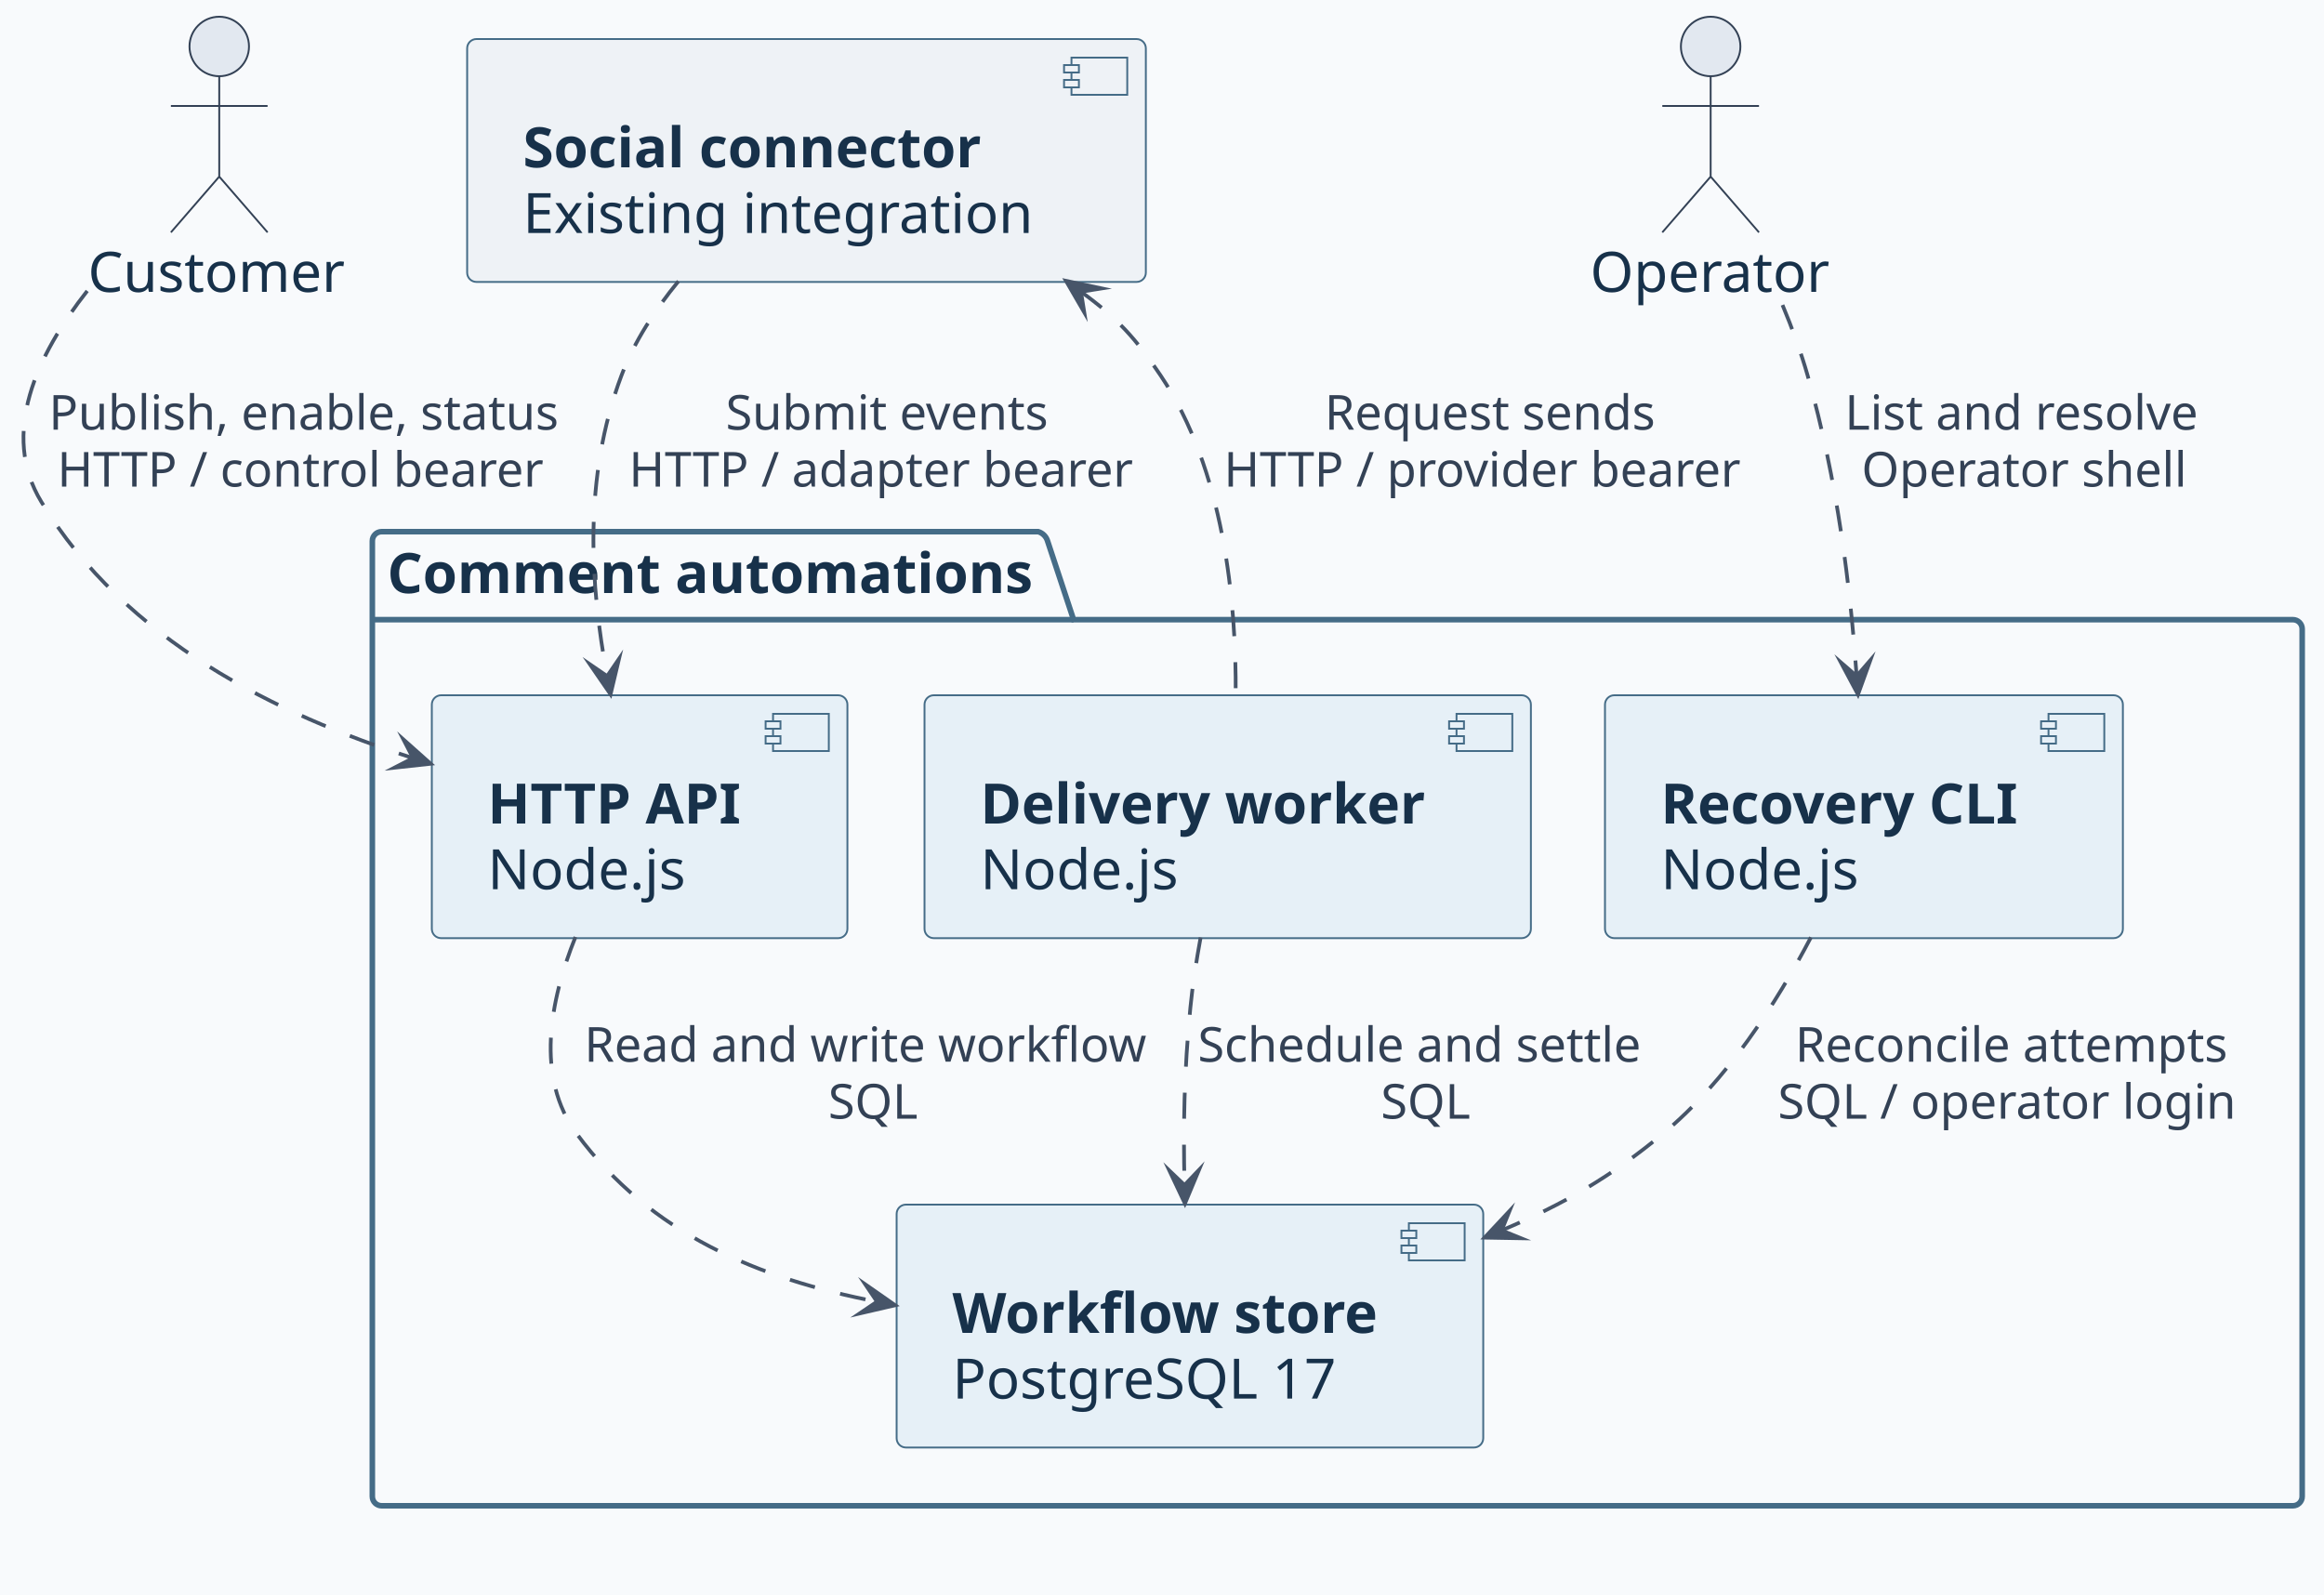
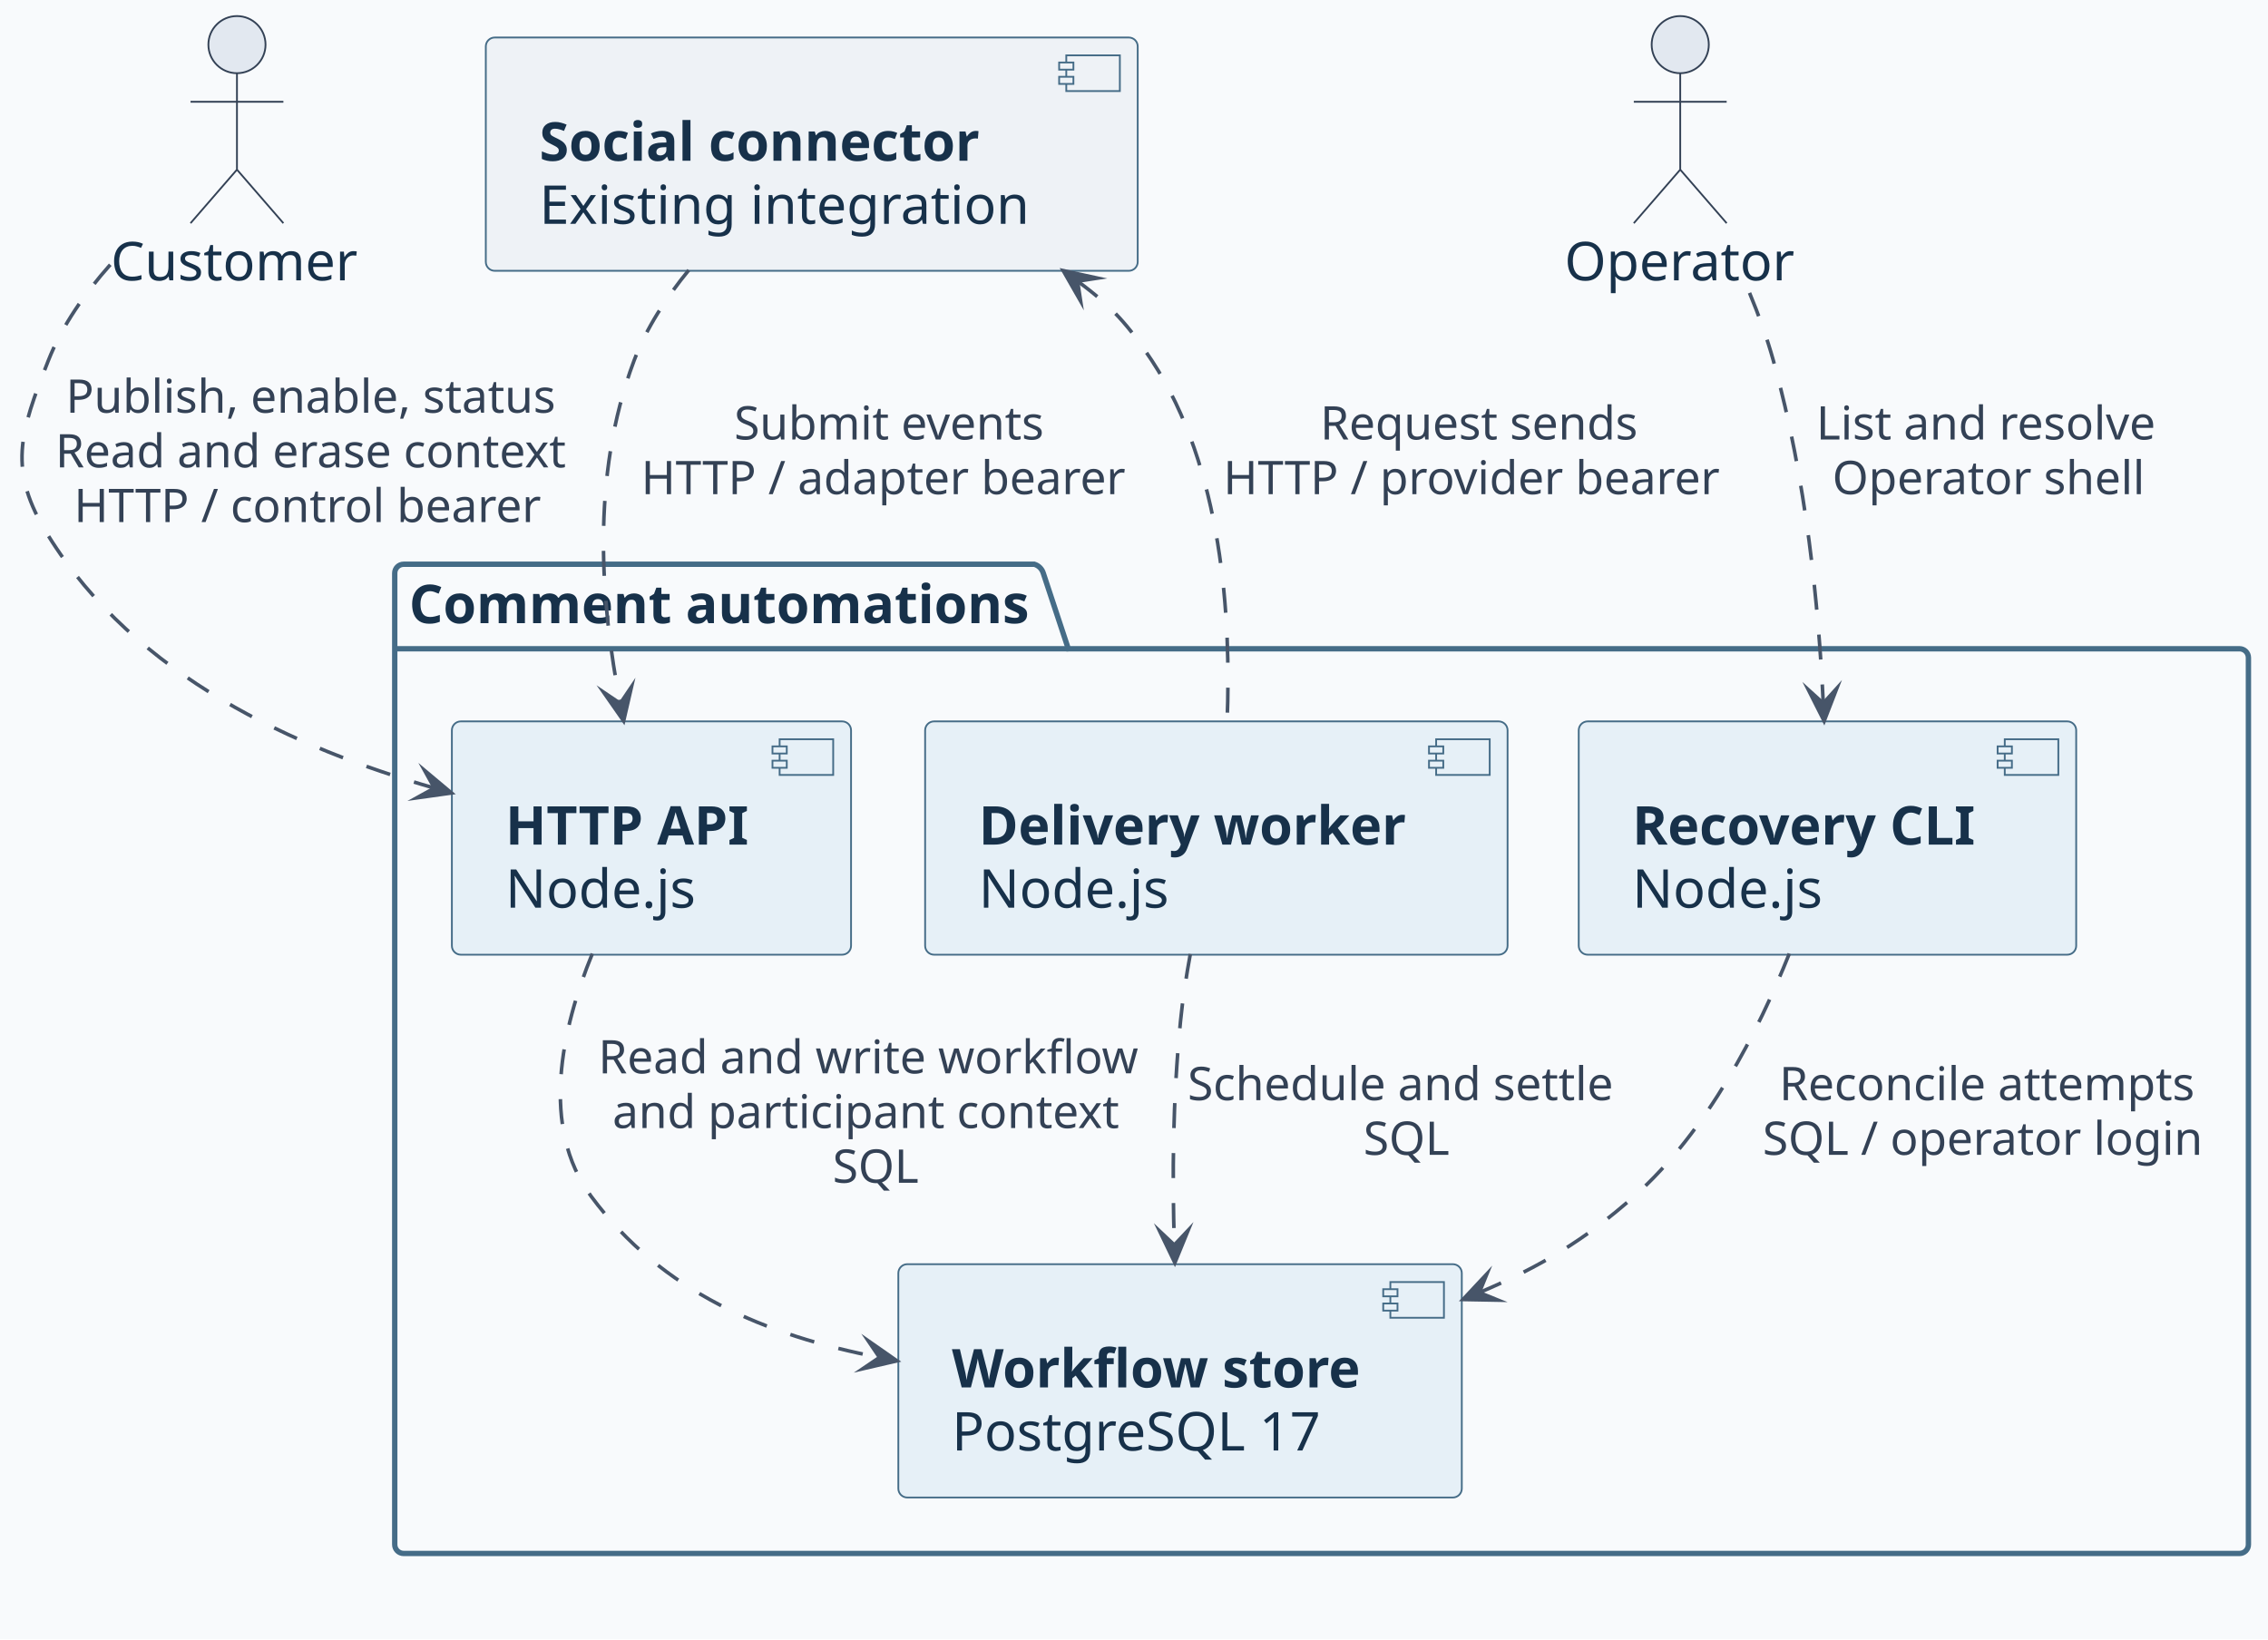
- <svg xmlns="http://www.w3.org/2000/svg" version="1.1" data-diagram-type="DESCRIPTION" style="width:625px;height:429px;background:#F8FAFC;" width="625px" height="429px" viewBox="0 0 625 429" zoomAndPan="magnify" preserveAspectRatio="none" contentStyleType="text/css">
+ <svg xmlns="http://www.w3.org/2000/svg" version="1.1" data-diagram-type="DESCRIPTION" style="width:635px;height:459px;background:#F8FAFC;" width="635px" height="459px" viewBox="0 0 635 459" zoomAndPan="magnify" preserveAspectRatio="none" contentStyleType="text/css">
  <defs />
  <g font-family="sans-serif" lengthAdjust="spacing">
-     <rect x="0" y="0" width="625" height="429" fill="#F8FAFC" style="stroke:none;" />
+     <rect x="0" y="0" width="635" height="459" fill="#F8FAFC" style="stroke:none;" />
    <g class="cluster" data-qualified-name="Comment automations" id="ent0004" data-source-line="24">
-       <path d="M102.633,143 L279.217,143 A3.75,3.75 0 0 1 281.717,145.5 L288.717,166.666 L616.633,166.666 A2.5,2.5 0 0 1 619.133,169.166 L619.133,402.5 A2.5,2.5 0 0 1 616.633,405 L102.633,405 A2.5,2.5 0 0 1 100.133,402.5 L100.133,145.5 A2.5,2.5 0 0 1 102.633,143" style="stroke:#456C87;stroke-width:1.5;" fill="#F8FAFC" />
-       <line x1="100.133" y1="166.666" x2="288.717" y2="166.666" style="stroke:#456C87;stroke-width:1.5;" />
-       <text x="104.133" y="159.502" fill="#17314A" font-size="15" textLength="175.583" font-weight="700">Comment automations</text>
+       <path d="M113.018,158 L289.601,158 A3.75,3.75 0 0 1 292.101,160.5 L299.101,181.666 L627.018,181.666 A2.5,2.5 0 0 1 629.518,184.166 L629.518,432.5 A2.5,2.5 0 0 1 627.018,435 L113.018,435 A2.5,2.5 0 0 1 110.518,432.5 L110.518,160.5 A2.5,2.5 0 0 1 113.018,158" style="stroke:#456C87;stroke-width:1.5;" fill="#F8FAFC" />
+       <line x1="110.518" y1="181.666" x2="299.101" y2="181.666" style="stroke:#456C87;stroke-width:1.5;" />
+       <text x="114.518" y="174.502" fill="#17314A" font-size="15" textLength="175.583" font-weight="700">Comment automations</text>
    </g>
    <g class="entity" data-qualified-name="customer" id="ent0001" data-source-line="20">
-       <ellipse cx="58.962" cy="12.5" rx="8" ry="8" fill="#E2E8F0" style="stroke:#334155;stroke-width:0.5;" />
-       <path d="M58.962,20.5 L58.962,47.5 M45.962,28.5 L71.962,28.5 M58.962,47.5 L45.962,62.5 M58.962,47.5 L71.962,62.5" style="stroke:#334155;stroke-width:0.5;" fill="none" />
-       <text x="23.633" y="78.502" fill="#17314A" font-size="15" textLength="70.657">Customer</text>
+       <ellipse cx="66.346" cy="12.5" rx="8" ry="8" fill="#E2E8F0" style="stroke:#334155;stroke-width:0.5;" />
+       <path d="M66.346,20.5 L66.346,47.5 M53.346,28.5 L79.346,28.5 M66.346,47.5 L53.346,62.5 M66.346,47.5 L79.346,62.5" style="stroke:#334155;stroke-width:0.5;" fill="none" />
+       <text x="31.018" y="78.502" fill="#17314A" font-size="15" textLength="70.657">Customer</text>
    </g>
    <g class="entity" data-qualified-name="operator" id="ent0002" data-source-line="21">
-       <ellipse cx="460.05" cy="12.5" rx="8" ry="8" fill="#E2E8F0" style="stroke:#334155;stroke-width:0.5;" />
-       <path d="M460.05,20.5 L460.05,47.5 M447.05,28.5 L473.05,28.5 M460.05,47.5 L447.05,62.5 M460.05,47.5 L473.05,62.5" style="stroke:#334155;stroke-width:0.5;" fill="none" />
-       <text x="427.633" y="78.502" fill="#17314A" font-size="15" textLength="64.834">Operator</text>
+       <ellipse cx="470.435" cy="12.5" rx="8" ry="8" fill="#E2E8F0" style="stroke:#334155;stroke-width:0.5;" />
+       <path d="M470.435,20.5 L470.435,47.5 M457.435,28.5 L483.435,28.5 M470.435,47.5 L457.435,62.5 M470.435,47.5 L483.435,62.5" style="stroke:#334155;stroke-width:0.5;" fill="none" />
+       <text x="438.018" y="78.502" fill="#17314A" font-size="15" textLength="64.834">Operator</text>
    </g>
    <g class="entity" data-qualified-name="integration" id="ent0003" data-source-line="22">
-       <rect x="125.633" y="10.5" width="182.522" height="65.332" fill="#EEF2F6" style="stroke:#456C87;stroke-width:0.5;" rx="2.5" ry="2.5" />
-       <rect x="288.155" y="15.5" width="15" height="10" fill="#EEF2F6" style="stroke:#456C87;stroke-width:0.5;" />
-       <rect x="286.155" y="17.5" width="4" height="2" fill="#EEF2F6" style="stroke:#456C87;stroke-width:0.5;" />
-       <rect x="286.155" y="21.5" width="4" height="2" fill="#EEF2F6" style="stroke:#456C87;stroke-width:0.5;" />
-       <text x="140.633" y="45.002" fill="#17314A" font-size="15" textLength="126.167" font-weight="700">Social connector</text>
-       <text x="140.633" y="62.668" fill="#17314A" font-size="15" textLength="142.522">Existing integration</text>
+       <rect x="136.018" y="10.5" width="182.522" height="65.332" fill="#EEF2F6" style="stroke:#456C87;stroke-width:0.5;" rx="2.5" ry="2.5" />
+       <rect x="298.54" y="15.5" width="15" height="10" fill="#EEF2F6" style="stroke:#456C87;stroke-width:0.5;" />
+       <rect x="296.54" y="17.5" width="4" height="2" fill="#EEF2F6" style="stroke:#456C87;stroke-width:0.5;" />
+       <rect x="296.54" y="21.5" width="4" height="2" fill="#EEF2F6" style="stroke:#456C87;stroke-width:0.5;" />
+       <text x="151.018" y="45.002" fill="#17314A" font-size="15" textLength="126.167" font-weight="700">Social connector</text>
+       <text x="151.018" y="62.668" fill="#17314A" font-size="15" textLength="142.522">Existing integration</text>
    </g>
    <g class="entity" data-qualified-name="Comment automations.api" id="ent0005" data-source-line="25">
-       <rect x="116.133" y="187" width="111.763" height="65.332" fill="#E6F0F7" style="stroke:#456C87;stroke-width:0.5;" rx="2.5" ry="2.5" />
-       <rect x="207.896" y="192" width="15" height="10" fill="#E6F0F7" style="stroke:#456C87;stroke-width:0.5;" />
-       <rect x="205.896" y="194" width="4" height="2" fill="#E6F0F7" style="stroke:#456C87;stroke-width:0.5;" />
-       <rect x="205.896" y="198" width="4" height="2" fill="#E6F0F7" style="stroke:#456C87;stroke-width:0.5;" />
-       <text x="131.133" y="221.502" fill="#17314A" font-size="15" textLength="71.763" font-weight="700">HTTP API</text>
-       <text x="131.133" y="239.168" fill="#17314A" font-size="15" textLength="55.049">Node.js</text>
+       <rect x="126.518" y="202" width="111.763" height="65.332" fill="#E6F0F7" style="stroke:#456C87;stroke-width:0.5;" rx="2.5" ry="2.5" />
+       <rect x="218.281" y="207" width="15" height="10" fill="#E6F0F7" style="stroke:#456C87;stroke-width:0.5;" />
+       <rect x="216.281" y="209" width="4" height="2" fill="#E6F0F7" style="stroke:#456C87;stroke-width:0.5;" />
+       <rect x="216.281" y="213" width="4" height="2" fill="#E6F0F7" style="stroke:#456C87;stroke-width:0.5;" />
+       <text x="141.518" y="236.502" fill="#17314A" font-size="15" textLength="71.763" font-weight="700">HTTP API</text>
+       <text x="141.518" y="254.168" fill="#17314A" font-size="15" textLength="55.049">Node.js</text>
    </g>
    <g class="entity" data-qualified-name="Comment automations.worker" id="ent0006" data-source-line="26">
-       <rect x="248.633" y="187" width="163.076" height="65.332" fill="#E6F0F7" style="stroke:#456C87;stroke-width:0.5;" rx="2.5" ry="2.5" />
-       <rect x="391.71" y="192" width="15" height="10" fill="#E6F0F7" style="stroke:#456C87;stroke-width:0.5;" />
-       <rect x="389.71" y="194" width="4" height="2" fill="#E6F0F7" style="stroke:#456C87;stroke-width:0.5;" />
-       <rect x="389.71" y="198" width="4" height="2" fill="#E6F0F7" style="stroke:#456C87;stroke-width:0.5;" />
-       <text x="263.633" y="221.502" fill="#17314A" font-size="15" textLength="123.076" font-weight="700">Delivery worker</text>
-       <text x="263.633" y="239.168" fill="#17314A" font-size="15" textLength="55.049">Node.js</text>
+       <rect x="259.018" y="202" width="163.076" height="65.332" fill="#E6F0F7" style="stroke:#456C87;stroke-width:0.5;" rx="2.5" ry="2.5" />
+       <rect x="402.094" y="207" width="15" height="10" fill="#E6F0F7" style="stroke:#456C87;stroke-width:0.5;" />
+       <rect x="400.094" y="209" width="4" height="2" fill="#E6F0F7" style="stroke:#456C87;stroke-width:0.5;" />
+       <rect x="400.094" y="213" width="4" height="2" fill="#E6F0F7" style="stroke:#456C87;stroke-width:0.5;" />
+       <text x="274.018" y="236.502" fill="#17314A" font-size="15" textLength="123.076" font-weight="700">Delivery worker</text>
+       <text x="274.018" y="254.168" fill="#17314A" font-size="15" textLength="55.049">Node.js</text>
    </g>
    <g class="entity" data-qualified-name="Comment automations.cli" id="ent0007" data-source-line="27">
-       <rect x="431.633" y="187" width="139.28" height="65.332" fill="#E6F0F7" style="stroke:#456C87;stroke-width:0.5;" rx="2.5" ry="2.5" />
-       <rect x="550.913" y="192" width="15" height="10" fill="#E6F0F7" style="stroke:#456C87;stroke-width:0.5;" />
-       <rect x="548.913" y="194" width="4" height="2" fill="#E6F0F7" style="stroke:#456C87;stroke-width:0.5;" />
-       <rect x="548.913" y="198" width="4" height="2" fill="#E6F0F7" style="stroke:#456C87;stroke-width:0.5;" />
-       <text x="446.633" y="221.502" fill="#17314A" font-size="15" textLength="99.28" font-weight="700">Recovery CLI</text>
-       <text x="446.633" y="239.168" fill="#17314A" font-size="15" textLength="55.049">Node.js</text>
+       <rect x="442.018" y="202" width="139.28" height="65.332" fill="#E6F0F7" style="stroke:#456C87;stroke-width:0.5;" rx="2.5" ry="2.5" />
+       <rect x="561.298" y="207" width="15" height="10" fill="#E6F0F7" style="stroke:#456C87;stroke-width:0.5;" />
+       <rect x="559.298" y="209" width="4" height="2" fill="#E6F0F7" style="stroke:#456C87;stroke-width:0.5;" />
+       <rect x="559.298" y="213" width="4" height="2" fill="#E6F0F7" style="stroke:#456C87;stroke-width:0.5;" />
+       <text x="457.018" y="236.502" fill="#17314A" font-size="15" textLength="99.28" font-weight="700">Recovery CLI</text>
+       <text x="457.018" y="254.168" fill="#17314A" font-size="15" textLength="55.049">Node.js</text>
    </g>
    <g class="entity" data-qualified-name="Comment automations.db" id="ent0008" data-source-line="28">
-       <rect x="241.133" y="324" width="157.759" height="65.332" fill="#E6F0F7" style="stroke:#456C87;stroke-width:0.5;" rx="2.5" ry="2.5" />
-       <rect x="378.892" y="329" width="15" height="10" fill="#E6F0F7" style="stroke:#456C87;stroke-width:0.5;" />
-       <rect x="376.892" y="331" width="4" height="2" fill="#E6F0F7" style="stroke:#456C87;stroke-width:0.5;" />
-       <rect x="376.892" y="335" width="4" height="2" fill="#E6F0F7" style="stroke:#456C87;stroke-width:0.5;" />
-       <text x="256.133" y="358.502" fill="#17314A" font-size="15" textLength="117.759" font-weight="700">Workflow store</text>
-       <text x="256.133" y="376.168" fill="#17314A" font-size="15" textLength="106.055">PostgreSQL 17</text>
+       <rect x="251.518" y="354" width="157.759" height="65.332" fill="#E6F0F7" style="stroke:#456C87;stroke-width:0.5;" rx="2.5" ry="2.5" />
+       <rect x="389.277" y="359" width="15" height="10" fill="#E6F0F7" style="stroke:#456C87;stroke-width:0.5;" />
+       <rect x="387.277" y="361" width="4" height="2" fill="#E6F0F7" style="stroke:#456C87;stroke-width:0.5;" />
+       <rect x="387.277" y="365" width="4" height="2" fill="#E6F0F7" style="stroke:#456C87;stroke-width:0.5;" />
+       <text x="266.518" y="388.502" fill="#17314A" font-size="15" textLength="117.759" font-weight="700">Workflow store</text>
+       <text x="266.518" y="406.168" fill="#17314A" font-size="15" textLength="106.055">PostgreSQL 17</text>
    </g>
    <g class="link" data-entity-1="ent0001" data-entity-2="ent0005" id="lnk9" data-link-type="dependency">
-       <polygon points="115.832,205.427,108.481,198.873,111.071,203.902,106.041,206.492,115.832,205.427" fill="#475569" style="stroke:#475569;stroke-width:1;stroke-linejoin:miter;stroke-miterlimit:10;" />
-       <path d="M23.46,78.252 C9.851,95.544 0,116.684 11.133,135 C33.785,172.265 74.29,192.123 111.071,203.902" style="stroke:#475569;stroke-width:1;stroke-dasharray:7,7;" fill="none" />
-       <text x="13.133" y="115.568" fill="#334155" font-size="13" textLength="141.997">Publish, enable, status</text>
-       <text x="15.403" y="130.879" fill="#334155" font-size="13" textLength="137.458">HTTP / control bearer</text>
+       <polygon points="126.416,222.055,118.869,215.728,121.61,220.676,116.662,223.417,126.416,222.055" fill="#475569" style="stroke:#475569;stroke-width:1;stroke-linejoin:miter;stroke-miterlimit:10;" />
+       <path d="M30.873,74.123 C23.8,82.067 17.374,91.191 13.518,101 C5.551,121.268 2.025,131.502 13.518,150 C38.043,189.473 82.552,209.467 121.61,220.676" style="stroke:#475569;stroke-width:1;stroke-dasharray:7,7;" fill="none" />
+       <text x="18.447" y="115.568" fill="#334155" font-size="13" textLength="141.997">Publish, enable, status</text>
+       <text x="15.518" y="130.879" fill="#334155" font-size="13" textLength="147.856">Read and erase context</text>
+       <text x="20.717" y="146.189" fill="#334155" font-size="13" textLength="137.458">HTTP / control bearer</text>
    </g>
    <g class="link" data-entity-1="ent0002" data-entity-2="ent0007" id="lnk10" data-link-type="dependency">
-       <polygon points="499.672,186.812,503.017,177.549,499.314,181.825,495.037,178.122,499.672,186.812" fill="#475569" style="stroke:#475569;stroke-width:1;stroke-linejoin:miter;stroke-miterlimit:10;" />
-       <path d="M479.375,82.037 C481.968,88.258 484.346,94.724 486.133,101 C494.217,129.382 497.593,157.878 499.314,181.825" style="stroke:#475569;stroke-width:1;stroke-dasharray:7,7;" fill="none" />
-       <text x="496.133" y="115.568" fill="#334155" font-size="13" textLength="98.738">List and resolve</text>
-       <text x="500.624" y="130.879" fill="#334155" font-size="13" textLength="89.756">Operator shell</text>
+       <polygon points="510.729,201.916,514.283,192.731,510.484,196.922,506.293,193.123,510.729,201.916" fill="#475569" style="stroke:#475569;stroke-width:1;stroke-linejoin:miter;stroke-miterlimit:10;" />
+       <path d="M489.838,82.015 C492.421,88.239 494.775,94.711 496.518,101 C505.853,134.687 509.15,169.739 510.484,196.922" style="stroke:#475569;stroke-width:1;stroke-dasharray:7,7;" fill="none" />
+       <text x="508.518" y="123.068" fill="#334155" font-size="13" textLength="98.738">List and resolve</text>
+       <text x="513.009" y="138.379" fill="#334155" font-size="13" textLength="89.756">Operator shell</text>
    </g>
    <g class="link" data-entity-1="ent0003" data-entity-2="ent0005" id="lnk11" data-link-type="dependency">
-       <polygon points="164.199,186.761,166.481,177.18,163.282,181.846,158.616,178.647,164.199,186.761" fill="#475569" style="stroke:#475569;stroke-width:1;stroke-linejoin:miter;stroke-miterlimit:10;" />
-       <path d="M182.455,75.642 C176.191,83.275 170.565,91.884 167.133,101 C156.739,128.612 158.755,157.574 163.282,181.846" style="stroke:#475569;stroke-width:1;stroke-dasharray:7,7;" fill="none" />
-       <text x="195.171" y="115.568" fill="#334155" font-size="13" textLength="88.893">Submit events</text>
-       <text x="169.133" y="130.879" fill="#334155" font-size="13" textLength="140.969">HTTP / adapter bearer</text>
+       <polygon points="174.609,201.878,176.823,192.281,173.657,196.969,168.969,193.804,174.609,201.878" fill="#475569" style="stroke:#475569;stroke-width:1;stroke-linejoin:miter;stroke-miterlimit:10;" />
+       <path d="M192.84,75.642 C186.575,83.275 180.95,91.884 177.518,101 C165.191,133.747 168.313,169.41 173.657,196.969" style="stroke:#475569;stroke-width:1;stroke-dasharray:7,7;" fill="none" />
+       <text x="205.556" y="123.068" fill="#334155" font-size="13" textLength="88.893">Submit events</text>
+       <text x="179.518" y="138.379" fill="#334155" font-size="13" textLength="140.969">HTTP / adapter bearer</text>
    </g>
    <g class="link" data-entity-1="ent0005" data-entity-2="ent0008" id="lnk12" data-link-type="dependency">
-       <polygon points="240.757,351.062,232.679,345.427,235.847,350.113,231.161,353.281,240.757,351.062" fill="#475569" style="stroke:#475569;stroke-width:1;stroke-linejoin:miter;stroke-miterlimit:10;" />
-       <path d="M154.76,252.013 C147.863,269.135 143.92,289.842 155.133,305 C174.998,331.854 203.95,343.946 235.847,350.113" style="stroke:#475569;stroke-width:1;stroke-dasharray:7,7;" fill="none" />
-       <text x="157.133" y="285.568" fill="#334155" font-size="13" textLength="155.251">Read and write workflow</text>
-       <text x="222.743" y="300.879" fill="#334155" font-size="13" textLength="24.032">SQL</text>
+       <polygon points="251.141,381.062,243.064,375.427,246.232,380.113,241.545,383.281,251.141,381.062" fill="#475569" style="stroke:#475569;stroke-width:1;stroke-linejoin:miter;stroke-miterlimit:10;" />
+       <path d="M165.845,267.039 C157.199,288.163 151.136,315.557 165.518,335 C185.383,361.854 214.335,373.946 246.232,380.113" style="stroke:#475569;stroke-width:1;stroke-dasharray:7,7;" fill="none" />
+       <text x="167.518" y="300.568" fill="#334155" font-size="13" textLength="155.251">Read and write workflow</text>
+       <text x="171.485" y="315.879" fill="#334155" font-size="13" textLength="147.316">and participant context</text>
+       <text x="233.127" y="331.189" fill="#334155" font-size="13" textLength="24.032">SQL</text>
    </g>
    <g class="link" data-entity-1="ent0007" data-entity-2="ent0008" id="lnk13" data-link-type="dependency">
-       <polygon points="399.246,332.882,409.093,333.056,403.85,330.932,405.974,325.689,399.246,332.882" fill="#475569" style="stroke:#475569;stroke-width:1;stroke-linejoin:miter;stroke-miterlimit:10;" />
-       <path d="M487.02,252.107 C477.816,269.685 464.316,290.81 447.133,305 C433.137,316.559 420.77,323.769 403.85,330.932" style="stroke:#475569;stroke-width:1;stroke-dasharray:7,7;" fill="none" />
-       <text x="482.773" y="285.568" fill="#334155" font-size="13" textLength="119.66">Reconcile attempts</text>
-       <text x="478.133" y="300.879" fill="#334155" font-size="13" textLength="128.94">SQL / operator login</text>
+       <polygon points="409.59,363.889,419.437,364.068,414.195,361.942,416.321,356.7,409.59,363.889" fill="#475569" style="stroke:#475569;stroke-width:1;stroke-linejoin:miter;stroke-miterlimit:10;" />
+       <path d="M500.979,267.022 C492.316,288.687 478.095,316.732 457.518,335 C443.766,347.208 431.307,354.706 414.195,361.942" style="stroke:#475569;stroke-width:1;stroke-dasharray:7,7;" fill="none" />
+       <text x="498.158" y="308.068" fill="#334155" font-size="13" textLength="119.66">Reconcile attempts</text>
+       <text x="493.518" y="323.379" fill="#334155" font-size="13" textLength="128.94">SQL / operator login</text>
    </g>
    <g class="link" data-entity-1="ent0006" data-entity-2="ent0008" id="lnk14" data-link-type="dependency">
-       <polygon points="318.67,323.729,322.465,314.64,318.556,318.73,314.467,314.822,318.67,323.729" fill="#475569" style="stroke:#475569;stroke-width:1;stroke-linejoin:miter;stroke-miterlimit:10;" />
-       <path d="M322.885,252.147 C321.739,258.365 320.735,264.862 320.133,271 C318.43,288.374 318.197,302.856 318.556,318.73" style="stroke:#475569;stroke-width:1;stroke-dasharray:7,7;" fill="none" />
-       <text x="322.133" y="285.568" fill="#334155" font-size="13" textLength="122.472">Schedule and settle</text>
-       <text x="371.353" y="300.879" fill="#334155" font-size="13" textLength="24.032">SQL</text>
+       <polygon points="328.938,353.607,332.671,344.493,328.791,348.609,324.675,344.729,328.938,353.607" fill="#475569" style="stroke:#475569;stroke-width:1;stroke-linejoin:miter;stroke-miterlimit:10;" />
+       <path d="M333.269,267.147 C332.124,273.365 331.12,279.862 330.518,286 C328.31,308.521 328.214,329.05 328.791,348.609" style="stroke:#475569;stroke-width:1;stroke-dasharray:7,7;" fill="none" />
+       <text x="332.518" y="308.068" fill="#334155" font-size="13" textLength="122.472">Schedule and settle</text>
+       <text x="381.738" y="323.379" fill="#334155" font-size="13" textLength="24.032">SQL</text>
    </g>
    <g class="link" data-entity-1="ent0003" data-entity-2="ent0006" id="lnk16" data-link-type="dependency">
-       <polygon points="286.665,75.531,291.605,84.052,290.714,78.466,296.3,77.574,286.665,75.531" fill="#475569" style="stroke:#475569;stroke-width:1;stroke-linejoin:miter;stroke-miterlimit:10;" />
-       <path d="M290.714,78.466 C300.536,85.584 305.487,91.099 312.133,101 C329.157,126.359 332.513,161.669 332.315,186.948" style="stroke:#475569;stroke-width:1;stroke-dasharray:7,7;" fill="none" />
-       <text x="356.251" y="115.568" fill="#334155" font-size="13" textLength="91.305">Request sends</text>
-       <text x="329.133" y="130.879" fill="#334155" font-size="13" textLength="145.539">HTTP / provider bearer</text>
+       <polygon points="297.669,75.781,302.559,84.33,301.7,78.739,307.291,77.88,297.669,75.781" fill="#475569" style="stroke:#475569;stroke-width:1;stroke-linejoin:miter;stroke-miterlimit:10;" />
+       <path d="M301.7,78.739 C311.32,85.797 316.062,91.203 322.518,101 C342.319,131.045 344.741,173.281 343.57,201.931" style="stroke:#475569;stroke-width:1;stroke-dasharray:7,7;" fill="none" />
+       <text x="369.635" y="123.068" fill="#334155" font-size="13" textLength="91.305">Request sends</text>
+       <text x="342.518" y="138.379" fill="#334155" font-size="13" textLength="145.539">HTTP / provider bearer</text>
    </g>
  </g>
</svg>
